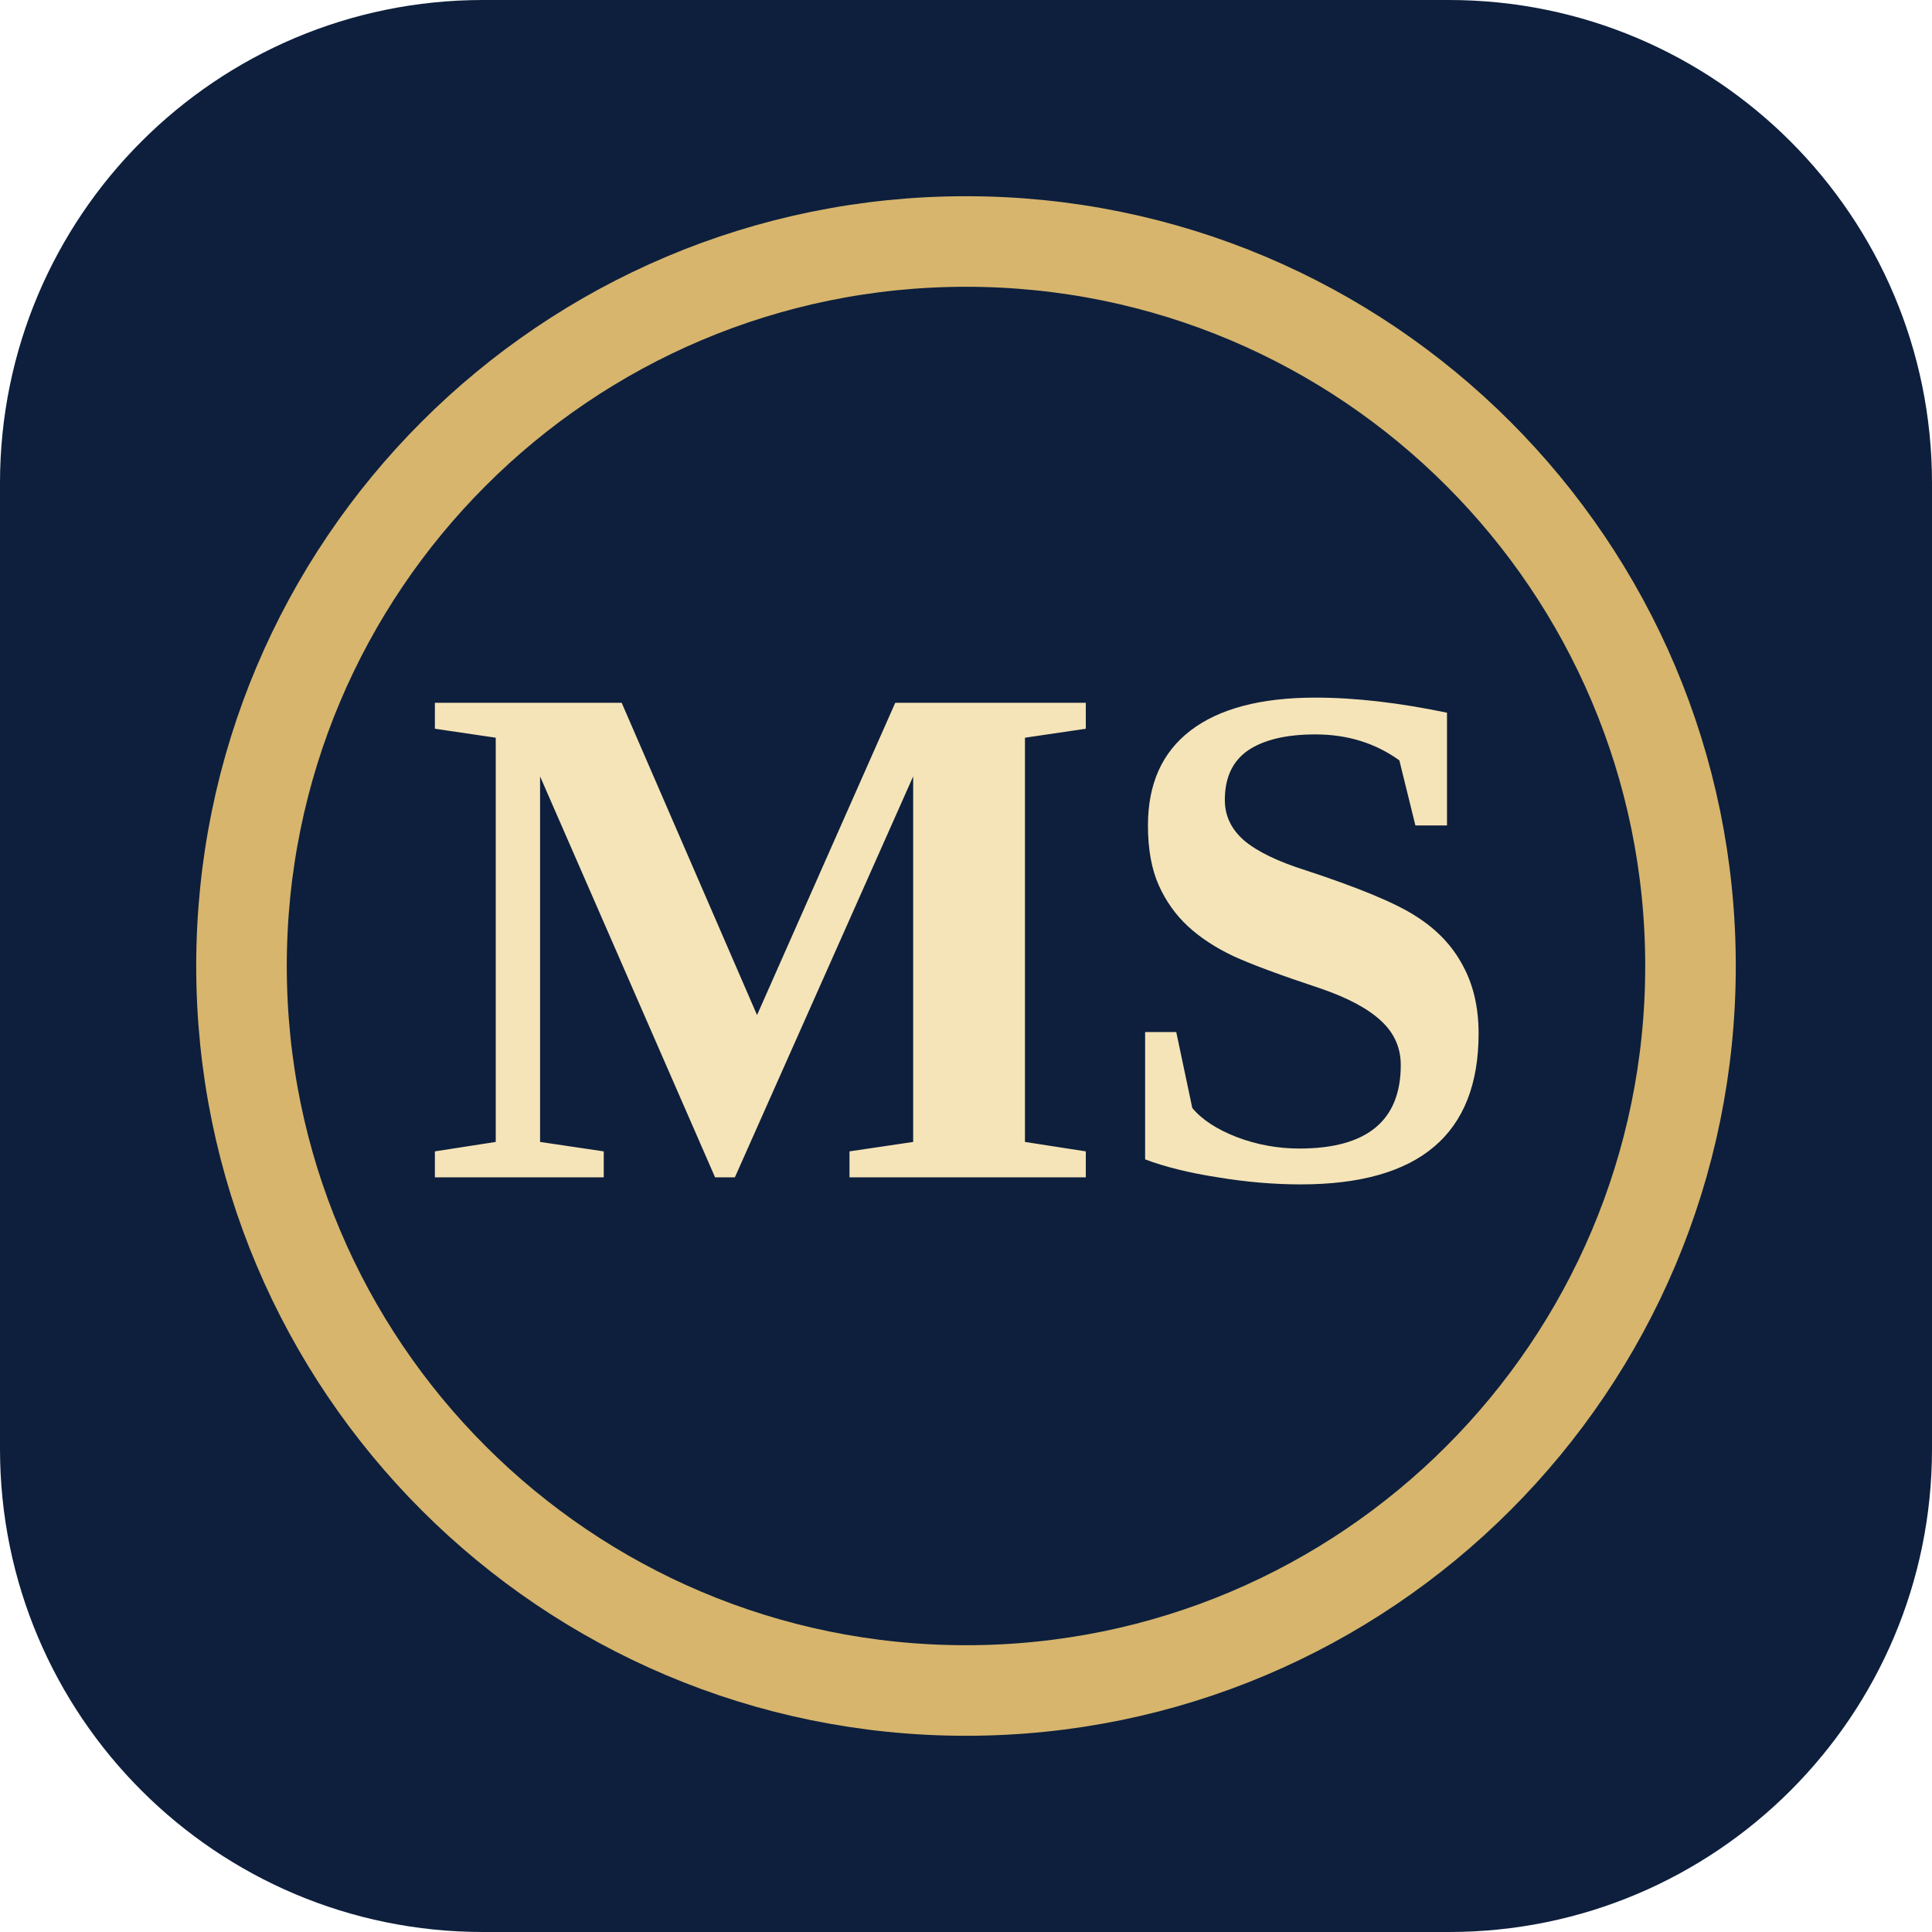
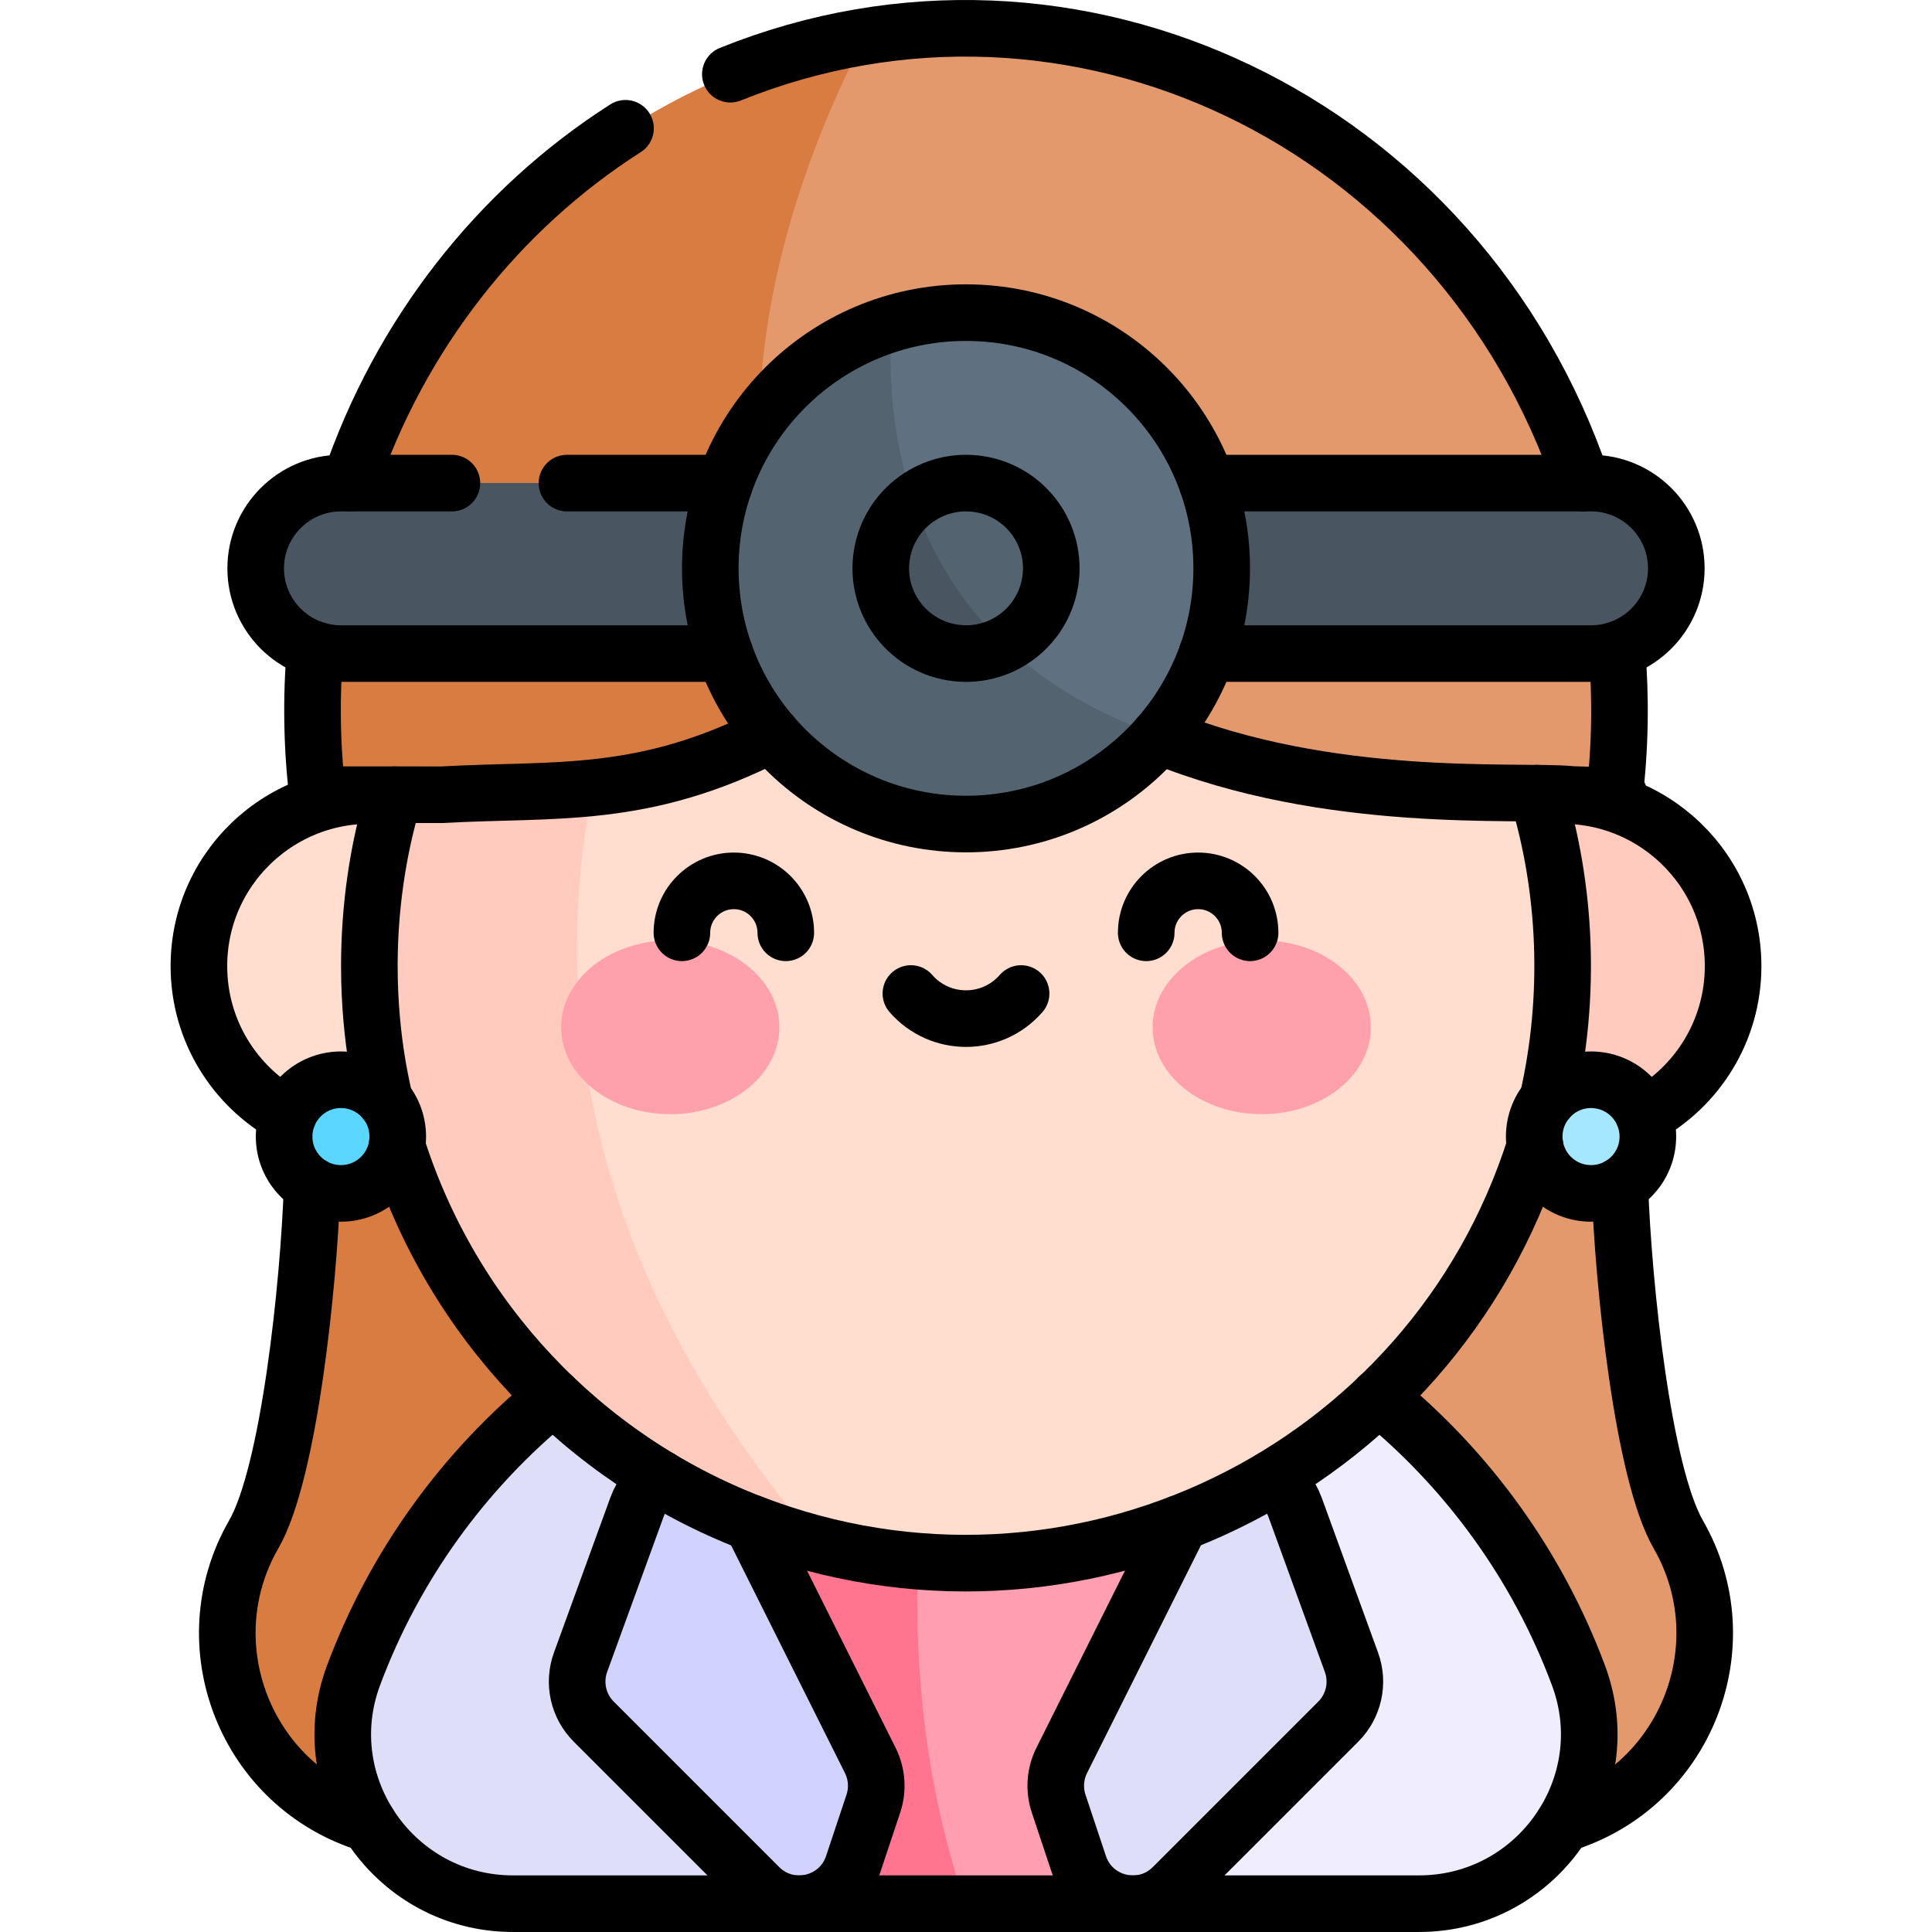
- <svg xmlns="http://www.w3.org/2000/svg" viewBox="0 0 64 64">
-   <rect width="64" height="64" rx="16" fill="#0D1F3C" />
-   <circle cx="32" cy="32" r="24" fill="none" stroke="#D7B56D" stroke-width="3" />
-   <text x="32" y="39" text-anchor="middle" font-family="Georgia, 'Times New Roman', serif" font-size="24" font-weight="700" fill="#F5E4B8">
-     MS
-   </text>
+ <svg xmlns="http://www.w3.org/2000/svg" version="1.1" id="Capa_1" x="0px" y="0px" viewBox="0 0 512.003 512.003" style="enable-background:new 0 0 512.003 512.003;" xml:space="preserve" width="512" height="512">
+   <g>
+     <path style="fill:#E4996D;" d="M451.712,435.171c-1.17,27.78-24.2,50.09-52,50.43c-12.11,0.14-23.28-3.79-32.25-10.52   c-30.12,25.36-69.01,10.51-111.46,10.51c-2.08,0-4.16,0.03-6.23,0.1v-245.4h168.88c-0.08,0.22-0.16,0.43-0.24,0.65   c6.96,18.76,10.77,39.05,10.77,60.24c0,1.08-0.01,2.15-0.03,3.23c-0.39,21.34,4.94,83.69,15.6,102.18   C449.562,414.941,452.151,424.742,451.712,435.171z" />
+     <path style="fill:#D97C41;" d="M256.002,240.291v219.76c-10.14,9.49-20.68,18.69-31.31,27.49c-30.17,2.98-57.62,6.51-80.15-12.46   c-8.97,6.73-20.14,10.66-32.25,10.52c-27.8-0.34-50.83-22.65-52-50.43c-0.44-10.43,2.15-20.23,6.96-28.58   c10.66-18.49,15.99-80.84,15.6-102.18c-0.02-1.08-0.03-2.15-0.03-3.23c0-21.19,3.81-41.48,10.77-60.24   c-0.08-0.22-0.16-0.43-0.24-0.65H256.002z" />
+     <path style="fill:#EFEDFE;" d="M376.062,504.471h-78.7v-0.28l-39.15-15.96l-6.62,2.43l-7.21,2.64   c-17.62-21.02-44.61-72.57,3.24-161.8c2.78-0.14,5.57-0.21,8.38-0.21h0.18c74.289,0.08,137.63,46.93,162.14,112.71   C429.252,473.301,407.332,504.471,376.062,504.471z" />
+     <path style="fill:#DEDEF9;" d="M251.591,490.662l-36.95,13.53l-0.18,0.28h-78.52c-31.27,0-53.19-31.17-42.26-60.47   c24.53-65.83,87.95-112.71,162.32-112.71h0.18C246.301,366.932,234.872,429.221,251.591,490.662z" />
+     <circle style="fill:#FFCBBE;" cx="414.119" cy="256.001" r="45.176" />
+     <path style="fill:#FF9EB1;" d="M346.582,320.231l-44.26,184.24h-46.48c0,0-71.96-99.09,3.6-184.24H346.582z" />
+     <path style="fill:#FF758F;" d="M255.841,504.471h-46.43l-39.58-184.24h89.61C248.582,354.971,230.742,431.771,255.841,504.471z" />
+     <path style="fill:#D2D2FF;" d="M168.79,399.419l-14.935,41.072c-1.992,5.477-0.631,11.612,3.49,15.733l43.848,43.848   c7.885,7.885,21.311,4.715,24.837-5.863l5.419-16.257c1.258-3.774,0.965-7.893-0.814-11.452l-34.332-68.663   C190.414,386.058,173.29,387.043,168.79,399.419z" />
+     <path style="fill:#DEDEF9;" d="M343.213,399.419l14.935,41.072c1.992,5.477,0.631,11.612-3.49,15.733l-43.848,43.848   c-7.885,7.885-21.311,4.715-24.837-5.863l-5.419-16.257c-1.258-3.774-0.965-7.893,0.814-11.452l34.332-68.663   C321.589,386.058,338.713,387.043,343.213,399.419z" />
+     <circle style="fill:#FFDDCF;" cx="97.884" cy="256.001" r="45.176" />
+     <path style="fill:#FFDDCF;" d="M414.122,256.001c0,21.26-4.2,41.54-11.81,60.06c-23.64,57.54-80.24,98.06-146.31,98.06   c-13.42,0-26.45-1.67-38.88-4.82h-0.01c0,0-0.01,0-0.02-0.01c-2.2-1.26-207.04-119.35-18.39-294.88c3.39-3.15,6.59-6.22,9.6-9.2   c15.05-4.76,31.08-7.33,47.7-7.33C343.332,97.881,414.122,168.671,414.122,256.001z" />
+     <path style="fill:#FFCBBE;" d="M217.111,409.301c-48.81-12.34-88.58-47.39-107.42-93.24c-7.61-18.52-11.81-38.8-11.81-60.06   c0-66.68,41.26-123.71,99.65-146.95l1.17,5.36C198.702,114.412,84.341,254.742,217.111,409.301z" />
+     <ellipse style="fill:#FFA1AC;" cx="177.625" cy="272.238" rx="28.919" ry="23.03" />
+     <ellipse style="fill:#FFA1AC;" cx="334.378" cy="272.238" rx="28.92" ry="23.03" />
+     <path style="fill:#E4996D;" d="M429.182,190.702c0,3.51-0.09,7.01-0.28,10.47c-0.36,6.9-6.06,12.26-12.88,12.06   c-19.45-1.84-111.16,7.58-160.02-53.07c-13.44,11.82-25.39,20.94-36.25,27.98c-91.51-59.04,9.51-178.44,9.51-178.44   c8.71-1.43,17.65-2.17,26.74-2.17C351.642,7.531,429.182,89.531,429.182,190.702z" />
+     <path style="fill:#D97C41;" d="M219.752,188.142c-42.78,27.72-68.69,23.24-102.59,25.21l-21.45,0.15   c-6.71,0.05-12.23-5.27-12.6-12.06c-0.19-3.55-0.29-7.14-0.29-10.74c0-91.55,63.49-167.4,146.44-181   C209.191,48.352,182.691,120.941,219.752,188.142z" />
+     <ellipse transform="matrix(0.7071 -0.7071 0.7071 0.7071 -186.5006 152.1032)" style="fill:#5AD6FF;" cx="90.354" cy="301.178" rx="15.059" ry="15.059" />
+     <ellipse transform="matrix(0.7071 -0.7071 0.7071 0.7071 -89.4668 386.3635)" style="fill:#A4E7FF;" cx="421.649" cy="301.178" rx="15.059" ry="15.059" />
+     <path style="fill:#495560;" d="M421.649,173.178H90.354c-12.475,0-22.588-10.113-22.588-22.588v0   c0-12.475,10.113-22.588,22.588-22.588h331.294c12.475,0,22.588,10.113,22.588,22.588v0   C444.237,163.065,434.124,173.178,421.649,173.178z" />
+     <path style="fill:#5F7080;" d="M323.761,150.591c0,16.97-6.229,32.48-16.54,44.36c-121.96,4.25-70.95-109.21-70.95-109.21   c6.24-1.9,12.87-2.92,19.73-2.92C293.432,82.821,323.761,113.162,323.761,150.591z" />
+     <path style="fill:#546370;" d="M307.221,194.952c-12.42,14.33-30.76,23.4-51.22,23.4c-37.43,0-67.76-30.34-67.76-67.76   c0-30.57,20.23-56.41,48.03-64.85C234.482,114.182,239.872,171.611,307.221,194.952z" />
+     <path style="fill:#546370;" d="M278.591,150.591c0,8.83-5.07,16.48-12.46,20.19c-36.4-2.63-24.06-37.97-24.06-37.97   c3.84-3.02,8.67-4.81,13.93-4.81C268.482,128.001,278.591,138.111,278.591,150.591z" />
+     <path style="fill:#495560;" d="M266.131,170.781c-3.05,1.54-6.49,2.4-10.13,2.4c-12.48,0-22.59-10.12-22.59-22.59   c0-7.22,3.39-13.65,8.66-17.78C246.522,145.901,253.982,159.221,266.131,170.781z" />
+   </g>
+   <g>
+     <path style="fill:none;stroke:#000000;stroke-width:15;stroke-linecap:round;stroke-linejoin:round;stroke-miterlimit:10;" d="   M97.732,483.369c-32.691-9.958-47.267-47.608-30.48-76.75c9.33-16.18,14.57-65.93,15.48-92.42" />
+     <path style="fill:none;stroke:#000000;stroke-width:15;stroke-linecap:round;stroke-linejoin:round;stroke-miterlimit:10;" d="   M429.272,314.199c0.91,26.49,6.15,76.24,15.48,92.42c16.788,29.143,2.21,66.793-30.48,76.75" />
+     <path style="fill:none;stroke:#000000;stroke-width:15;stroke-linecap:round;stroke-linejoin:round;stroke-miterlimit:10;" d="   M365.362,370.229c23.65,19.27,42.11,44.68,52.96,73.8c10.93,29.3-10.99,60.47-42.26,60.47h-240.12   c-31.27,0-53.19-31.17-42.26-60.47c10.85-29.12,29.31-54.53,52.96-73.8" />
+     <path style="fill:none;stroke:#000000;stroke-width:15;stroke-linecap:round;stroke-linejoin:round;stroke-miterlimit:10;" d="   M407.702,211.299c27.287-3.898,51.59,17.293,51.59,44.73c0,17.14-9.54,32.05-23.61,39.71" />
+     <path style="fill:none;stroke:#000000;stroke-width:15;stroke-linecap:round;stroke-linejoin:round;stroke-miterlimit:10;" d="   M199.182,403.629l31.45,62.9c1.78,3.56,2.07,7.68,0.82,11.45l-5.42,16.26c-3.53,10.58-16.95,13.75-24.84,5.86l-43.85-43.85   c-4.12-4.12-5.48-10.25-3.49-15.73l14.94-41.07c1.25-3.43,3.46-5.99,6.14-7.64" />
+     <path style="fill:none;stroke:#000000;stroke-width:15;stroke-linecap:round;stroke-linejoin:round;stroke-miterlimit:10;" d="   M337.072,391.809c2.68,1.65,4.89,4.21,6.14,7.64l14.94,41.07c1.99,5.48,0.63,11.61-3.49,15.73l-43.85,43.85   c-7.89,7.89-21.31,4.72-24.84-5.86l-5.42-16.26c-1.25-3.77-0.96-7.89,0.82-11.45l31.45-62.9" />
+     <path style="fill:none;stroke:#000000;stroke-width:15;stroke-linecap:round;stroke-linejoin:round;stroke-miterlimit:10;" d="   M76.322,295.739c-14.07-7.66-23.61-22.57-23.61-39.71c0-27.452,24.319-48.626,51.59-44.73" />
+     <path style="fill:none;stroke:#000000;stroke-width:15;stroke-linecap:round;stroke-linejoin:round;stroke-miterlimit:10;" d="   M406.802,303.719c-27.409,86.554-122.39,132.784-207.62,99.91h-0.01c-44.607-17.189-79.422-53.97-93.97-99.91" />
+     <path style="fill:none;stroke:#000000;stroke-width:15;stroke-linecap:round;stroke-linejoin:round;stroke-miterlimit:10;" d="   M101.882,291.529c0-0.888-4-14.884-4-35.5c0-15.059,2.093-30.536,6.62-45.41" />
+     <path style="fill:none;stroke:#000000;stroke-width:15;stroke-linecap:round;stroke-linejoin:round;stroke-miterlimit:10;" d="   M410.122,291.519c6.377-27.772,4.879-56.374-2.74-81.31v-0.01" />
+     <path style="fill:none;stroke:#000000;stroke-width:15;stroke-linecap:round;stroke-linejoin:round;stroke-miterlimit:10;" d="   M208.244,247.205c0-7.602-6.163-13.765-13.765-13.765c-7.602,0-13.765,6.163-13.765,13.765" />
+     <path style="fill:none;stroke:#000000;stroke-width:15;stroke-linecap:round;stroke-linejoin:round;stroke-miterlimit:10;" d="   M303.759,247.205c0-7.602,6.163-13.765,13.765-13.765c7.602,0,13.765,6.163,13.765,13.765" />
+     <path style="fill:none;stroke:#000000;stroke-width:15;stroke-linecap:round;stroke-linejoin:round;stroke-miterlimit:10;" d="   M241.4,263.294c7.73,8.869,21.473,8.869,29.202,0" />
+     <path style="fill:none;stroke:#000000;stroke-width:15;stroke-linecap:round;stroke-linejoin:round;stroke-miterlimit:10;" d="   M193.552,19.665c90.577-36.554,193.158,12.066,225.77,108.364" />
+     <path style="fill:none;stroke:#000000;stroke-width:15;stroke-linecap:round;stroke-linejoin:round;stroke-miterlimit:10;" d="   M92.682,128.029c13.348-39.415,39.429-72.551,73.085-94.032" />
+     <path style="fill:none;stroke:#000000;stroke-width:15;stroke-linecap:round;stroke-linejoin:round;stroke-miterlimit:10;" d="   M428.502,172.139c1.08,12.74,0.88,25.865-0.64,38.56c-0.01,0.05-0.01,0.09-0.02,0.14v0.01" />
+     <path style="fill:none;stroke:#000000;stroke-width:15;stroke-linecap:round;stroke-linejoin:round;stroke-miterlimit:10;" d="   M429.182,210.849c-4.337,0-12.888-0.313-13.16-0.35c-13.628-1.267-63.909,2.95-108.81-15.5" />
+     <path style="fill:none;stroke:#000000;stroke-width:15;stroke-linecap:round;stroke-linejoin:round;stroke-miterlimit:10;" d="   M83.502,172.139c-1.086,12.816-0.876,25.94,0.66,38.71c1.913-0.358,0.033-0.23,33-0.23c29.66-1.7,53.2,1.47,87.28-16.04" />
+     <ellipse transform="matrix(0.7071 -0.7071 0.7071 0.7071 -186.5203 152.1113)" style="fill:none;stroke:#000000;stroke-width:15;stroke-linecap:round;stroke-linejoin:round;stroke-miterlimit:10;" cx="90.354" cy="301.206" rx="15.059" ry="15.059" />
+     <ellipse transform="matrix(0.7071 -0.7071 0.7071 0.7071 -89.4865 386.3717)" style="fill:none;stroke:#000000;stroke-width:15;stroke-linecap:round;stroke-linejoin:round;stroke-miterlimit:10;" cx="421.649" cy="301.206" rx="15.059" ry="15.059" />
+     <path style="fill:none;stroke:#000000;stroke-width:15;stroke-linecap:round;stroke-linejoin:round;stroke-miterlimit:10;" d="   M319.902,128.029h101.75c12.47,0,22.59,10.11,22.59,22.59c0,12.467-10.123,22.59-22.59,22.59h-101.75" />
+     <line style="fill:none;stroke:#000000;stroke-width:15;stroke-linecap:round;stroke-linejoin:round;stroke-miterlimit:10;" x1="150.252" y1="128.029" x2="192.102" y2="128.029" />
+     <path style="fill:none;stroke:#000000;stroke-width:15;stroke-linecap:round;stroke-linejoin:round;stroke-miterlimit:10;" d="   M192.102,173.209H90.352c-12.47,0-22.59-10.12-22.59-22.59c0-12.467,10.123-22.59,22.59-22.59h29.406" />
+     <circle style="fill:none;stroke:#000000;stroke-width:15;stroke-linecap:round;stroke-linejoin:round;stroke-miterlimit:10;" cx="256.002" cy="150.617" r="67.765" />
+     <ellipse transform="matrix(0.1602 -0.9871 0.9871 0.1602 66.3221 379.1871)" style="fill:none;stroke:#000000;stroke-width:15;stroke-linecap:round;stroke-linejoin:round;stroke-miterlimit:10;" cx="256.002" cy="150.617" rx="22.588" ry="22.588" />
+   </g>
</svg>
